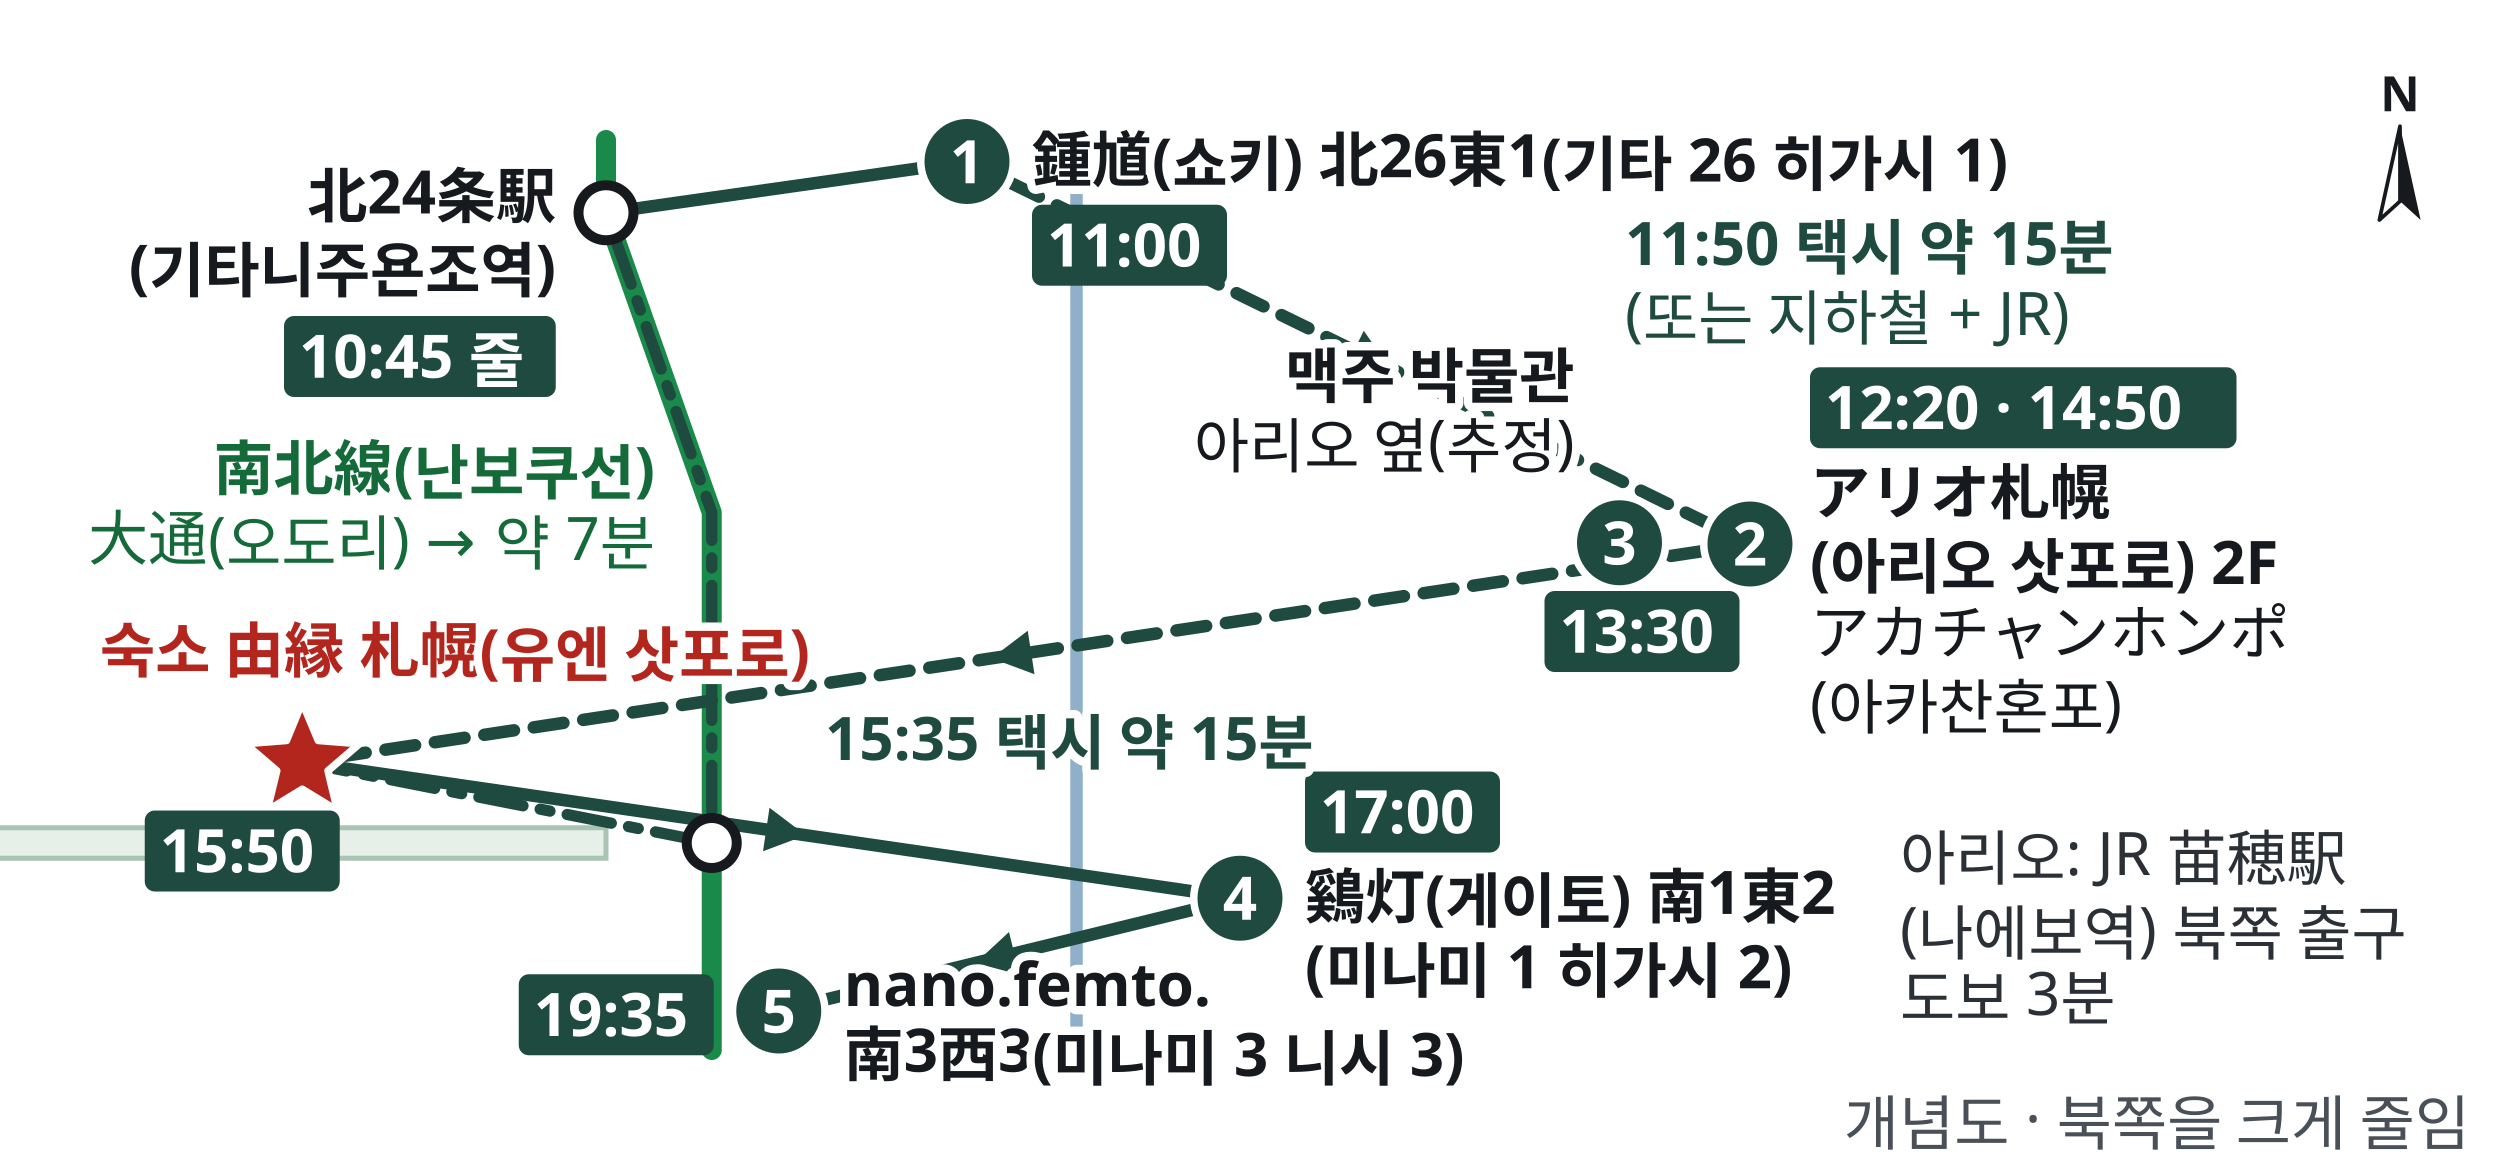
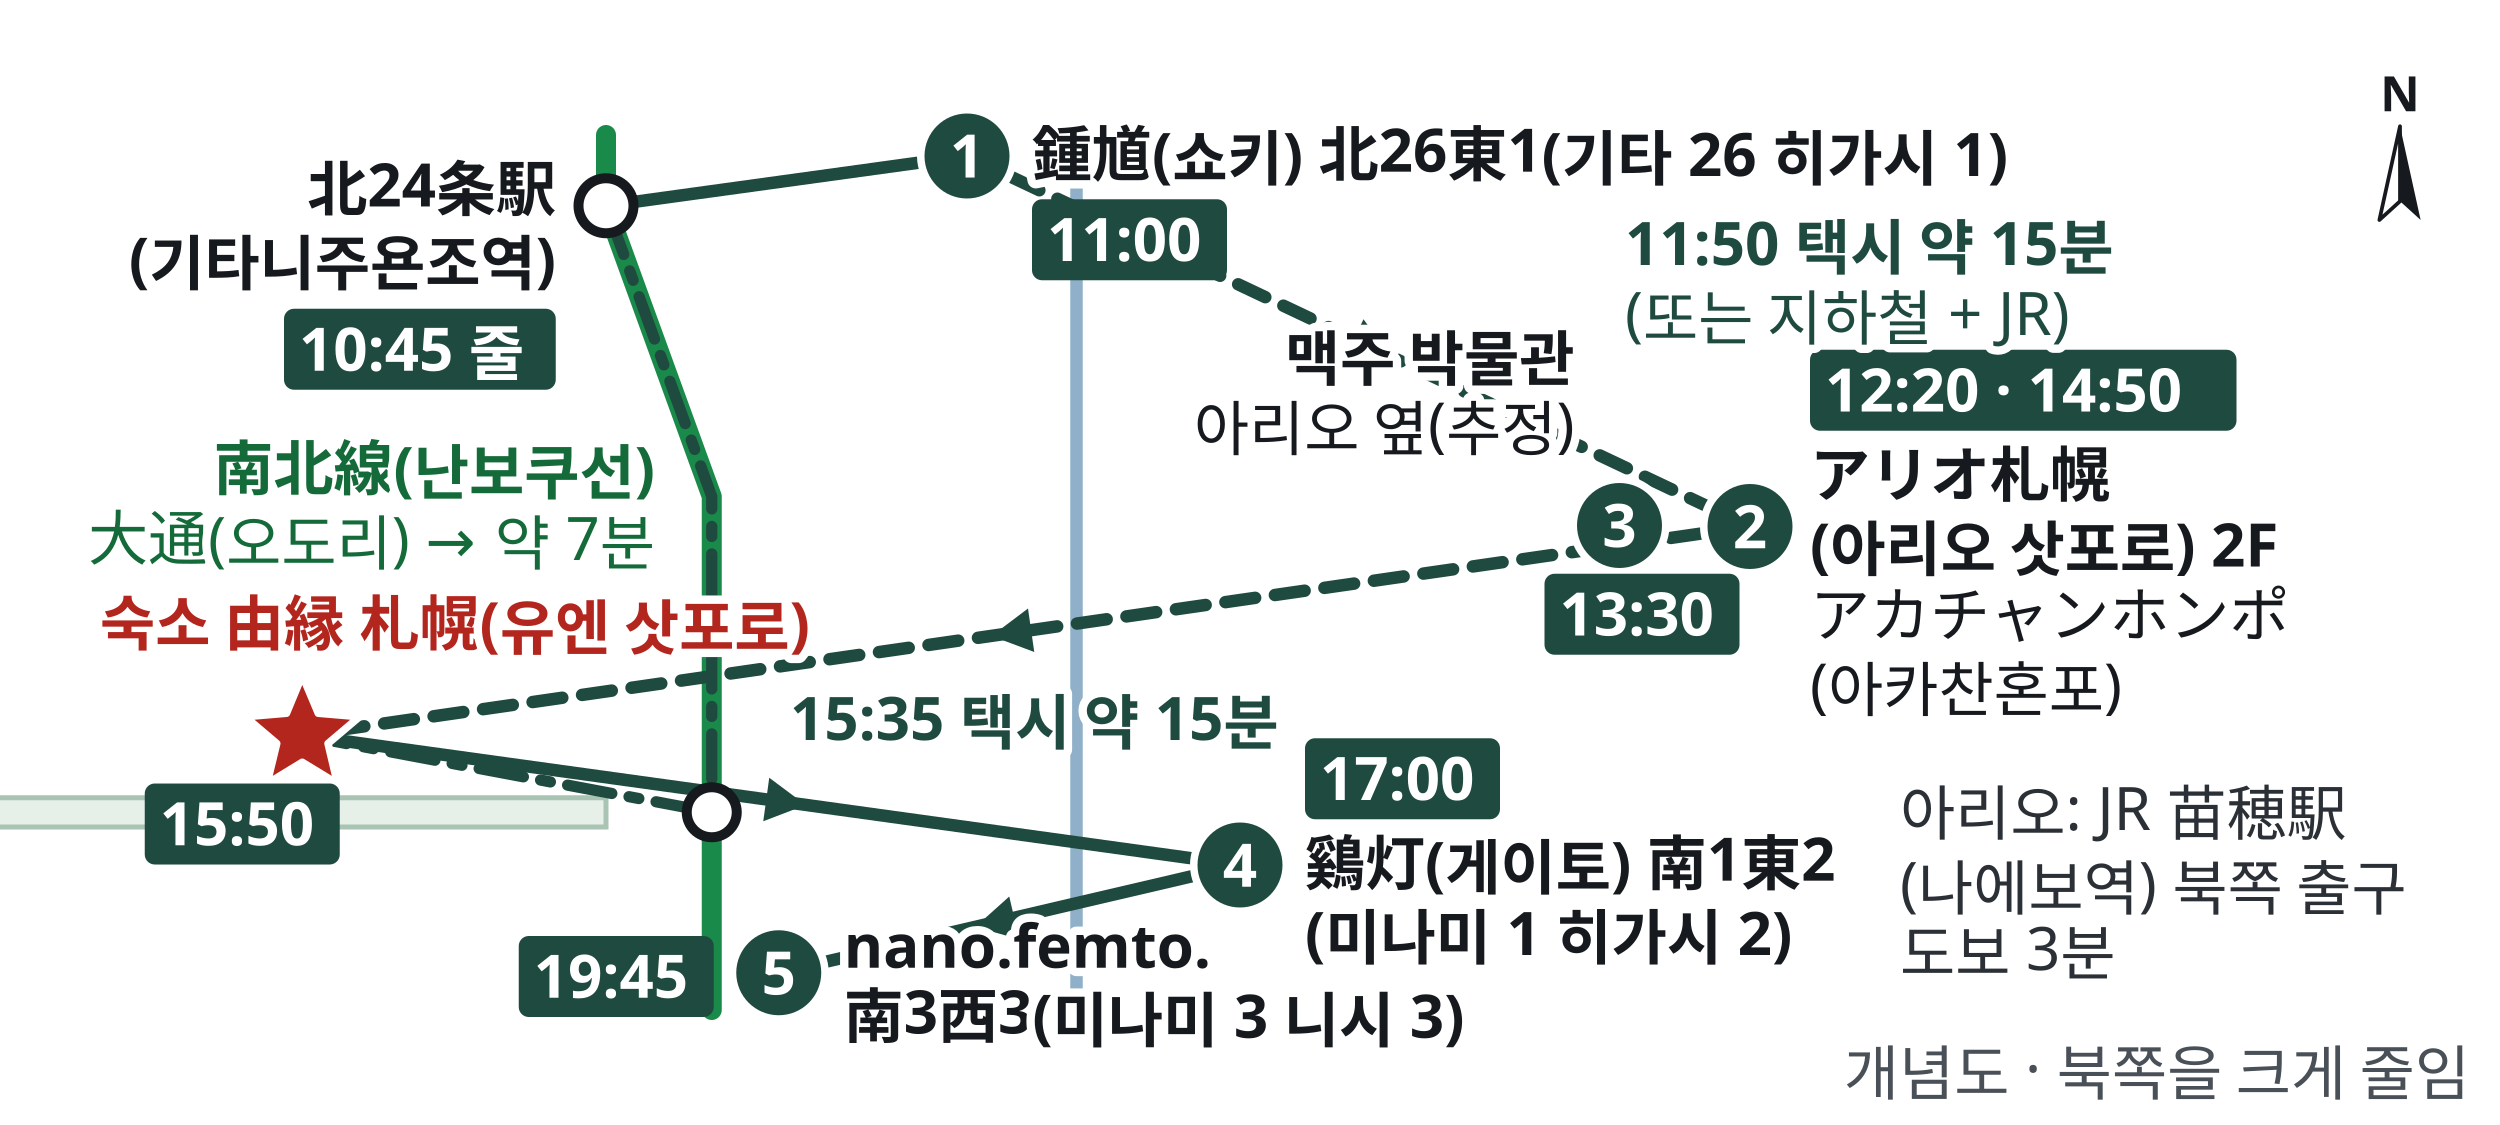
- <svg xmlns="http://www.w3.org/2000/svg" viewBox="0 0 1000 470" width="1000" height="470" role="img" aria-labelledby="md3-t md3-d" font-family="'Noto Sans KR','Noto Sans JP',sans-serif" lang="ko">
-   <rect width="1000" height="470" fill="#ffffff" />
-   <rect x="-138.8" y="331.1" width="381.2" height="12.2" fill="#e6efe8" stroke="#a9c4b3" stroke-width="2" />
-   <path d="M430.6 56 L430.6 420" fill="none" stroke="#8fb0c8" stroke-width="5" stroke-linecap="round" stroke-linejoin="round" />
-   <path d="M242.4 56 L242.4 85.1 L284.7 205 L284.7 420" fill="none" stroke="#1a8a4a" stroke-width="8" stroke-linecap="round" stroke-linejoin="round" />
-   <path d="M120.9 304.9 L284.7 337.2 L284.7 205 L242.4 85.1" fill="none" stroke="#1f4a3f" stroke-width="4.5" stroke-linecap="round" stroke-linejoin="round" stroke-dasharray="18 7 4 7" />
-   <path d="M242.4 85.1 L386.8 64.6" fill="none" stroke="#1f4a3f" stroke-width="5" stroke-linecap="round" stroke-linejoin="round" />
-   <path d="M386.8 64.6 L700 217.6" fill="none" stroke="#1f4a3f" stroke-width="5" stroke-linecap="round" stroke-linejoin="round" stroke-dasharray="12 8" />
-   <path d="M700 217.6 L120.9 304.9" fill="none" stroke="#1f4a3f" stroke-width="5" stroke-linecap="round" stroke-linejoin="round" stroke-dasharray="12 8" />
-   <path d="M120.9 304.9 L496 359.3 L311.5 404.4" fill="none" stroke="#1f4a3f" stroke-width="5" stroke-linecap="round" stroke-linejoin="round" />
-   <path d="M556 147.3 L545.5 132.3 L537.8 148.1 Z" fill="#1f4a3f" />
-   <path d="M396.6 263.3 L413.8 269.7 L411.1 252.3 Z" fill="#1f4a3f" />
-   <path d="M322.3 334.1 L307.8 323.1 L305.2 340.5 Z" fill="#1f4a3f" />
-   <path d="M390.2 385.2 L407.8 389.9 L403.6 372.8 Z" fill="#1f4a3f" />
-   <circle cx="242.4" cy="85.1" r="11" fill="#ffffff" stroke="#16191d" stroke-width="4" />
-   <circle cx="284.7" cy="337.2" r="10" fill="#ffffff" stroke="#16191d" stroke-width="4" />
-   <circle cx="386.8" cy="64.6" r="20" fill="#ffffff" />
-   <circle cx="386.8" cy="64.6" r="17" fill="#1f4a3f" />
-   <text x="386.8" y="73.3" font-size="24" font-weight="700" fill="#ffffff" text-anchor="middle">1</text>
-   <circle cx="700" cy="217.6" r="20" fill="#ffffff" />
-   <circle cx="700" cy="217.6" r="17" fill="#1f4a3f" />
-   <text x="700" y="226.2" font-size="24" font-weight="700" fill="#ffffff" text-anchor="middle">2</text>
-   <circle cx="647.8" cy="217.1" r="20" fill="#ffffff" />
-   <circle cx="647.8" cy="217.1" r="17" fill="#1f4a3f" />
-   <text x="647.8" y="225.8" font-size="24" font-weight="700" fill="#ffffff" text-anchor="middle">3</text>
-   <circle cx="496" cy="359.3" r="20" fill="#ffffff" />
-   <circle cx="496" cy="359.3" r="17" fill="#1f4a3f" />
-   <text x="496" y="367.9" font-size="24" font-weight="700" fill="#ffffff" text-anchor="middle">4</text>
-   <circle cx="311.5" cy="404.4" r="20" fill="#ffffff" />
-   <circle cx="311.5" cy="404.4" r="17" fill="#1f4a3f" />
-   <text x="311.5" y="413.1" font-size="24" font-weight="700" fill="#ffffff" text-anchor="middle">5</text>
-   <path d="M120.9 280.9 L127.3 296.2 L143.8 297.5 L131.2 308.3 L135 324.3 L120.9 315.7 L106.8 324.3 L110.7 308.3 L98.1 297.5 L114.6 296.2 Z" fill="#b3261e" stroke="#ffffff" stroke-width="3" stroke-linejoin="round" />
-   <text x="222.4" y="87.1" font-size="24" font-weight="700" fill="#16191d" text-anchor="end" stroke="#ffffff" stroke-width="6.7" stroke-linejoin="round" paint-order="stroke" lang="ja" font-family="'Noto Sans JP','Noto Sans KR',sans-serif">北24条駅</text>
-   <text x="222.4" y="115.1" font-size="24" font-weight="700" fill="#16191d" text-anchor="end" stroke="#ffffff" stroke-width="6.7" stroke-linejoin="round" paint-order="stroke">(기타니주욘조역)</text>
-   <rect x="113.6" y="126.4" width="108.7" height="32.4" rx="4" fill="#1f4a3f" />
-   <text x="119.6" y="151.1" font-size="24" font-weight="700" fill="#ffffff">10:45 줄</text>
-   <text x="412.8" y="72.6" font-size="24" font-weight="700" fill="#16191d" stroke="#ffffff" stroke-width="6.7" stroke-linejoin="round" paint-order="stroke">
+ <svg xmlns="http://www.w3.org/2000/svg" viewBox="0 0 1000 450" width="1000" height="450" role="img" aria-labelledby="md3-t md3-d" font-family="'Noto Sans KR','Noto Sans JP',sans-serif" lang="ko">
+   <rect width="1000" height="450" fill="#ffffff" />
+   <rect x="-138.8" y="319.1" width="381.2" height="11.7" fill="#e6efe8" stroke="#a9c4b3" stroke-width="2" />
+   <path d="M430.6 54 L430.6 404" fill="none" stroke="#8fb0c8" stroke-width="5" stroke-linecap="round" stroke-linejoin="round" />
+   <path d="M242.4 54 L242.4 82.3 L284.7 198.6 L284.7 404" fill="none" stroke="#1a8a4a" stroke-width="8" stroke-linecap="round" stroke-linejoin="round" />
+   <path d="M120.9 294.1 L284.7 324.9 L284.7 198.6 L242.4 82.3" fill="none" stroke="#1f4a3f" stroke-width="4.5" stroke-linecap="round" stroke-linejoin="round" stroke-dasharray="18 7 4 7" />
+   <path d="M242.4 82.3 L386.8 62.4" fill="none" stroke="#1f4a3f" stroke-width="5" stroke-linecap="round" stroke-linejoin="round" />
+   <path d="M386.8 62.4 L700 210.6" fill="none" stroke="#1f4a3f" stroke-width="5" stroke-linecap="round" stroke-linejoin="round" stroke-dasharray="12 8" />
+   <path d="M700 210.6 L120.9 294.1" fill="none" stroke="#1f4a3f" stroke-width="5" stroke-linecap="round" stroke-linejoin="round" stroke-dasharray="12 8" />
+   <path d="M120.9 294.1 L496 346 L311.5 389.1" fill="none" stroke="#1f4a3f" stroke-width="5" stroke-linecap="round" stroke-linejoin="round" />
+   <path d="M556.1 142.5 L545.4 127.7 L537.8 143.6 Z" fill="#1f4a3f" />
+   <path d="M396.6 254.4 L413.7 260.8 L411.2 243.4 Z" fill="#1f4a3f" />
+   <path d="M322.3 322 L307.7 311.1 L305.3 328.5 Z" fill="#1f4a3f" />
+   <path d="M390.1 370.8 L407.7 375.7 L403.7 358.6 Z" fill="#1f4a3f" />
+   <circle cx="242.4" cy="82.3" r="11" fill="#ffffff" stroke="#16191d" stroke-width="4" />
+   <circle cx="284.7" cy="324.9" r="10" fill="#ffffff" stroke="#16191d" stroke-width="4" />
+   <circle cx="386.8" cy="62.4" r="20" fill="#ffffff" />
+   <circle cx="386.8" cy="62.4" r="17" fill="#1f4a3f" />
+   <text x="386.8" y="71" font-size="24" font-weight="700" fill="#ffffff" text-anchor="middle">1</text>
+   <circle cx="700" cy="210.6" r="20" fill="#ffffff" />
+   <circle cx="700" cy="210.6" r="17" fill="#1f4a3f" />
+   <text x="700" y="219.3" font-size="24" font-weight="700" fill="#ffffff" text-anchor="middle">2</text>
+   <circle cx="647.8" cy="210.2" r="20" fill="#ffffff" />
+   <circle cx="647.8" cy="210.2" r="17" fill="#1f4a3f" />
+   <text x="647.8" y="218.8" font-size="24" font-weight="700" fill="#ffffff" text-anchor="middle">3</text>
+   <circle cx="496" cy="346" r="20" fill="#ffffff" />
+   <circle cx="496" cy="346" r="17" fill="#1f4a3f" />
+   <text x="496" y="354.7" font-size="24" font-weight="700" fill="#ffffff" text-anchor="middle">4</text>
+   <circle cx="311.5" cy="389.1" r="20" fill="#ffffff" />
+   <circle cx="311.5" cy="389.1" r="17" fill="#1f4a3f" />
+   <text x="311.5" y="397.8" font-size="24" font-weight="700" fill="#ffffff" text-anchor="middle">5</text>
+   <path d="M120.9 270.1 L127.3 285.3 L143.8 286.7 L131.2 297.4 L135 313.5 L120.9 304.9 L106.8 313.5 L110.7 297.4 L98.1 286.7 L114.6 285.3 Z" fill="#b3261e" stroke="#ffffff" stroke-width="3" stroke-linejoin="round" />
+   <text x="222.4" y="84.3" font-size="24" font-weight="700" fill="#16191d" text-anchor="end" stroke="#ffffff" stroke-width="6.7" stroke-linejoin="round" paint-order="stroke" lang="ja" font-family="'Noto Sans JP','Noto Sans KR',sans-serif">北24条駅</text>
+   <text x="222.4" y="112.3" font-size="24" font-weight="700" fill="#16191d" text-anchor="end" stroke="#ffffff" stroke-width="6.7" stroke-linejoin="round" paint-order="stroke">(기타니주욘조역)</text>
+   <rect x="113.6" y="123.5" width="108.7" height="32.4" rx="4" fill="#1f4a3f" />
+   <text x="119.6" y="148.3" font-size="24" font-weight="700" fill="#ffffff">10:45 줄</text>
+   <text x="412.8" y="70.4" font-size="24" font-weight="700" fill="#16191d" stroke="#ffffff" stroke-width="6.7" stroke-linejoin="round" paint-order="stroke">
    <tspan lang="ja" font-family="'Noto Sans JP','Noto Sans KR',sans-serif">鍾馗</tspan>(쇼키) <tspan lang="ja" font-family="'Noto Sans JP','Noto Sans KR',sans-serif">北26東1</tspan>(기타 26 히가시 1)</text>
-   <rect x="412.8" y="81.9" width="78" height="32.4" rx="4" fill="#1f4a3f" />
-   <text x="418.8" y="106.6" font-size="24" font-weight="700" fill="#ffffff">11:00</text>
-   <text x="724" y="205.6" font-size="24" font-weight="700" fill="#16191d" stroke="#ffffff" stroke-width="6.7" stroke-linejoin="round" paint-order="stroke" lang="ja" font-family="'Noto Sans JP','Noto Sans KR',sans-serif">アリオ札幌</text>
-   <text x="724" y="233.6" font-size="24" font-weight="700" fill="#16191d" stroke="#ffffff" stroke-width="6.7" stroke-linejoin="round" paint-order="stroke">(아리오 삿포로) 2F</text>
-   <text x="724" y="261.6" font-size="24" fill="#16191d" stroke="#ffffff" stroke-width="6.7" stroke-linejoin="round" paint-order="stroke" lang="ja" font-family="'Noto Sans JP','Noto Sans KR',sans-serif">アカチャンホンポ</text>
-   <text x="724" y="289.6" font-size="24" fill="#16191d" stroke="#ffffff" stroke-width="6.7" stroke-linejoin="round" paint-order="stroke">(아카찬혼포)</text>
-   <rect x="724" y="146.9" width="170.6" height="32.4" rx="4" fill="#1f4a3f" />
-   <text x="730" y="171.6" font-size="24" font-weight="700" fill="#ffffff">12:20 · 14:50</text>
-   <text x="629.8" y="159.1" font-size="24" font-weight="700" fill="#16191d" text-anchor="end" stroke="#ffffff" stroke-width="6.7" stroke-linejoin="round" paint-order="stroke">맥주 박물관</text>
-   <text x="629.8" y="187.1" font-size="24" fill="#16191d" text-anchor="end" stroke="#ffffff" stroke-width="6.7" stroke-linejoin="round" paint-order="stroke">아리오 옆(추정)</text>
-   <rect x="617.8" y="236.4" width="78" height="32.4" rx="4" fill="#1f4a3f" />
-   <text x="623.8" y="261.1" font-size="24" font-weight="700" fill="#ffffff">13:30</text>
-   <text x="760" y="352" font-size="24" fill="#2b3036" stroke="#ffffff" stroke-width="6.7" stroke-linejoin="round" paint-order="stroke">아리오: JR <tspan lang="ja" font-family="'Noto Sans JP','Noto Sans KR',sans-serif">苗穂駅</tspan>
+   <rect x="412.8" y="79.7" width="78" height="32.4" rx="4" fill="#1f4a3f" />
+   <text x="418.8" y="104.4" font-size="24" font-weight="700" fill="#ffffff">11:00</text>
+   <text x="724" y="198.6" font-size="24" font-weight="700" fill="#16191d" stroke="#ffffff" stroke-width="6.7" stroke-linejoin="round" paint-order="stroke" lang="ja" font-family="'Noto Sans JP','Noto Sans KR',sans-serif">アリオ札幌</text>
+   <text x="724" y="226.6" font-size="24" font-weight="700" fill="#16191d" stroke="#ffffff" stroke-width="6.7" stroke-linejoin="round" paint-order="stroke">(아리오 삿포로) 2F</text>
+   <text x="724" y="254.6" font-size="24" fill="#16191d" stroke="#ffffff" stroke-width="6.7" stroke-linejoin="round" paint-order="stroke" lang="ja" font-family="'Noto Sans JP','Noto Sans KR',sans-serif">アカチャンホンポ</text>
+   <text x="724" y="282.6" font-size="24" fill="#16191d" stroke="#ffffff" stroke-width="6.7" stroke-linejoin="round" paint-order="stroke">(아카찬혼포)</text>
+   <rect x="724" y="139.9" width="170.6" height="32.4" rx="4" fill="#1f4a3f" />
+   <text x="730" y="164.6" font-size="24" font-weight="700" fill="#ffffff">12:20 · 14:50</text>
+   <text x="629.8" y="152.2" font-size="24" font-weight="700" fill="#16191d" text-anchor="end" stroke="#ffffff" stroke-width="6.7" stroke-linejoin="round" paint-order="stroke">맥주 박물관</text>
+   <text x="629.8" y="180.2" font-size="24" fill="#16191d" text-anchor="end" stroke="#ffffff" stroke-width="6.7" stroke-linejoin="round" paint-order="stroke">아리오 옆(추정)</text>
+   <rect x="617.8" y="229.5" width="78" height="32.4" rx="4" fill="#1f4a3f" />
+   <text x="623.8" y="254.2" font-size="24" font-weight="700" fill="#ffffff">13:30</text>
+   <text x="760" y="334" font-size="24" fill="#2b3036" stroke="#ffffff" stroke-width="6.7" stroke-linejoin="round" paint-order="stroke">아리오: JR <tspan lang="ja" font-family="'Noto Sans JP','Noto Sans KR',sans-serif">苗穂駅</tspan>
  </text>
-   <text x="760" y="380" font-size="24" fill="#2b3036" stroke="#ffffff" stroke-width="6.7" stroke-linejoin="round" paint-order="stroke">(나에보역) 북쪽 출구</text>
-   <text x="760" y="408" font-size="24" fill="#2b3036" stroke="#ffffff" stroke-width="6.7" stroke-linejoin="round" paint-order="stroke">도보 3분</text>
-   <text x="40" y="268.9" font-size="24" font-weight="700" fill="#b3261e" stroke="#ffffff" stroke-width="6.7" stroke-linejoin="round" paint-order="stroke">숙소 <tspan lang="ja" font-family="'Noto Sans JP','Noto Sans KR',sans-serif">由縁</tspan>
+   <text x="760" y="362" font-size="24" fill="#2b3036" stroke="#ffffff" stroke-width="6.7" stroke-linejoin="round" paint-order="stroke">(나에보역) 북쪽 출구</text>
+   <text x="760" y="390" font-size="24" fill="#2b3036" stroke="#ffffff" stroke-width="6.7" stroke-linejoin="round" paint-order="stroke">도보 3분</text>
+   <text x="40" y="258.1" font-size="24" font-weight="700" fill="#b3261e" stroke="#ffffff" stroke-width="6.7" stroke-linejoin="round" paint-order="stroke">숙소 <tspan lang="ja" font-family="'Noto Sans JP','Noto Sans KR',sans-serif">由縁</tspan>
    <tspan lang="ja" font-family="'Noto Sans JP','Noto Sans KR',sans-serif">札幌</tspan>(유엔 삿포로)</text>
-   <rect x="57.9" y="324.2" width="78" height="32.4" rx="4" fill="#1f4a3f" />
-   <text x="63.9" y="348.9" font-size="24" font-weight="700" fill="#ffffff">15:50</text>
-   <text x="522" y="367.3" font-size="24" font-weight="700" fill="#16191d" stroke="#ffffff" stroke-width="6.7" stroke-linejoin="round" paint-order="stroke">
+   <rect x="57.9" y="313.4" width="78" height="32.4" rx="4" fill="#1f4a3f" />
+   <text x="63.9" y="338.1" font-size="24" font-weight="700" fill="#ffffff">15:50</text>
+   <text x="522" y="354" font-size="24" font-weight="700" fill="#16191d" stroke="#ffffff" stroke-width="6.7" stroke-linejoin="round" paint-order="stroke">
    <tspan lang="ja" font-family="'Noto Sans JP','Noto Sans KR',sans-serif">鷄灯</tspan>(게이토) <tspan lang="ja" font-family="'Noto Sans JP','Noto Sans KR',sans-serif">南1東2</tspan>
  </text>
-   <text x="522" y="395.3" font-size="24" font-weight="700" fill="#16191d" stroke="#ffffff" stroke-width="6.7" stroke-linejoin="round" paint-order="stroke">(미나미 1 히가시 2)</text>
-   <rect x="522" y="308.6" width="78" height="32.4" rx="4" fill="#1f4a3f" />
-   <text x="528" y="333.3" font-size="24" font-weight="700" fill="#ffffff">17:00</text>
-   <text x="337.5" y="402.4" font-size="24" font-weight="700" fill="#16191d" stroke="#ffffff" stroke-width="6.7" stroke-linejoin="round" paint-order="stroke">nano.femto.</text>
-   <text x="337.5" y="430.4" font-size="24" font-weight="700" fill="#16191d" stroke="#ffffff" stroke-width="6.7" stroke-linejoin="round" paint-order="stroke">
+   <text x="522" y="382" font-size="24" font-weight="700" fill="#16191d" stroke="#ffffff" stroke-width="6.7" stroke-linejoin="round" paint-order="stroke">(미나미 1 히가시 2)</text>
+   <rect x="522" y="295.3" width="78" height="32.4" rx="4" fill="#1f4a3f" />
+   <text x="528" y="320" font-size="24" font-weight="700" fill="#ffffff">17:00</text>
+   <text x="337.5" y="387.1" font-size="24" font-weight="700" fill="#16191d" stroke="#ffffff" stroke-width="6.7" stroke-linejoin="round" paint-order="stroke">nano.femto.</text>
+   <text x="337.5" y="415.1" font-size="24" font-weight="700" fill="#16191d" stroke="#ffffff" stroke-width="6.7" stroke-linejoin="round" paint-order="stroke">
    <tspan lang="ja" font-family="'Noto Sans JP','Noto Sans KR',sans-serif">南3西3</tspan>(미나미 3 니시 3)</text>
-   <rect x="207.5" y="389.7" width="78" height="32.4" rx="4" fill="#1f4a3f" />
-   <text x="213.5" y="414.4" font-size="24" font-weight="700" fill="#ffffff">19:35</text>
+   <rect x="207.5" y="374.4" width="78" height="32.4" rx="4" fill="#1f4a3f" />
+   <text x="213.5" y="399.1" font-size="24" font-weight="700" fill="#ffffff">19:45</text>
  <text x="650" y="106" font-size="24" font-weight="700" fill="#1f4a3f" stroke="#ffffff" stroke-width="6.7" stroke-linejoin="round" paint-order="stroke">11:50 택시 약 15분</text>
  <text x="650" y="134" font-size="24" fill="#1f4a3f" stroke="#ffffff" stroke-width="6.7" stroke-linejoin="round" paint-order="stroke">(또는 지하철 + JR)</text>
-   <text x="330" y="304" font-size="24" font-weight="700" fill="#1f4a3f" stroke="#ffffff" stroke-width="6.7" stroke-linejoin="round" paint-order="stroke">15:35 택시 약 15분</text>
+   <text x="316" y="296" font-size="24" font-weight="700" fill="#1f4a3f" stroke="#ffffff" stroke-width="6.7" stroke-linejoin="round" paint-order="stroke">15:35 택시 약 15분</text>
  <text x="262" y="196" font-size="24" font-weight="700" fill="#146b39" text-anchor="end" stroke="#ffffff" stroke-width="6.7" stroke-linejoin="round" paint-order="stroke">
    <tspan lang="ja" font-family="'Noto Sans JP','Noto Sans KR',sans-serif">南北線</tspan>(난보쿠선)</text>
  <text x="262" y="224" font-size="24" fill="#146b39" text-anchor="end" stroke="#ffffff" stroke-width="6.7" stroke-linejoin="round" paint-order="stroke">
    <tspan lang="ja" font-family="'Noto Sans JP','Noto Sans KR',sans-serif">大通</tspan>(오도리) → 약 7분</text>
-   <text x="988" y="458" font-size="24" fill="#4a5058" text-anchor="end">개념도 · 북쪽을 크게 줄임</text>
+   <text x="988" y="438" font-size="24" fill="#4a5058" text-anchor="end">개념도 · 북쪽을 크게 줄임</text>
  <g transform="translate(960 70) rotate(0) scale(0.75)">
    <path d="M0 -26 L11 24 L0 14 Z" fill="#16191d" />
    <path d="M0 -26 L-11 24 L0 14 Z" fill="#ffffff" stroke="#16191d" stroke-width="2" stroke-linejoin="round" />
    <text x="0" y="-34" font-size="26" font-weight="700" fill="#16191d" text-anchor="middle">N</text>
  </g>
</svg>
